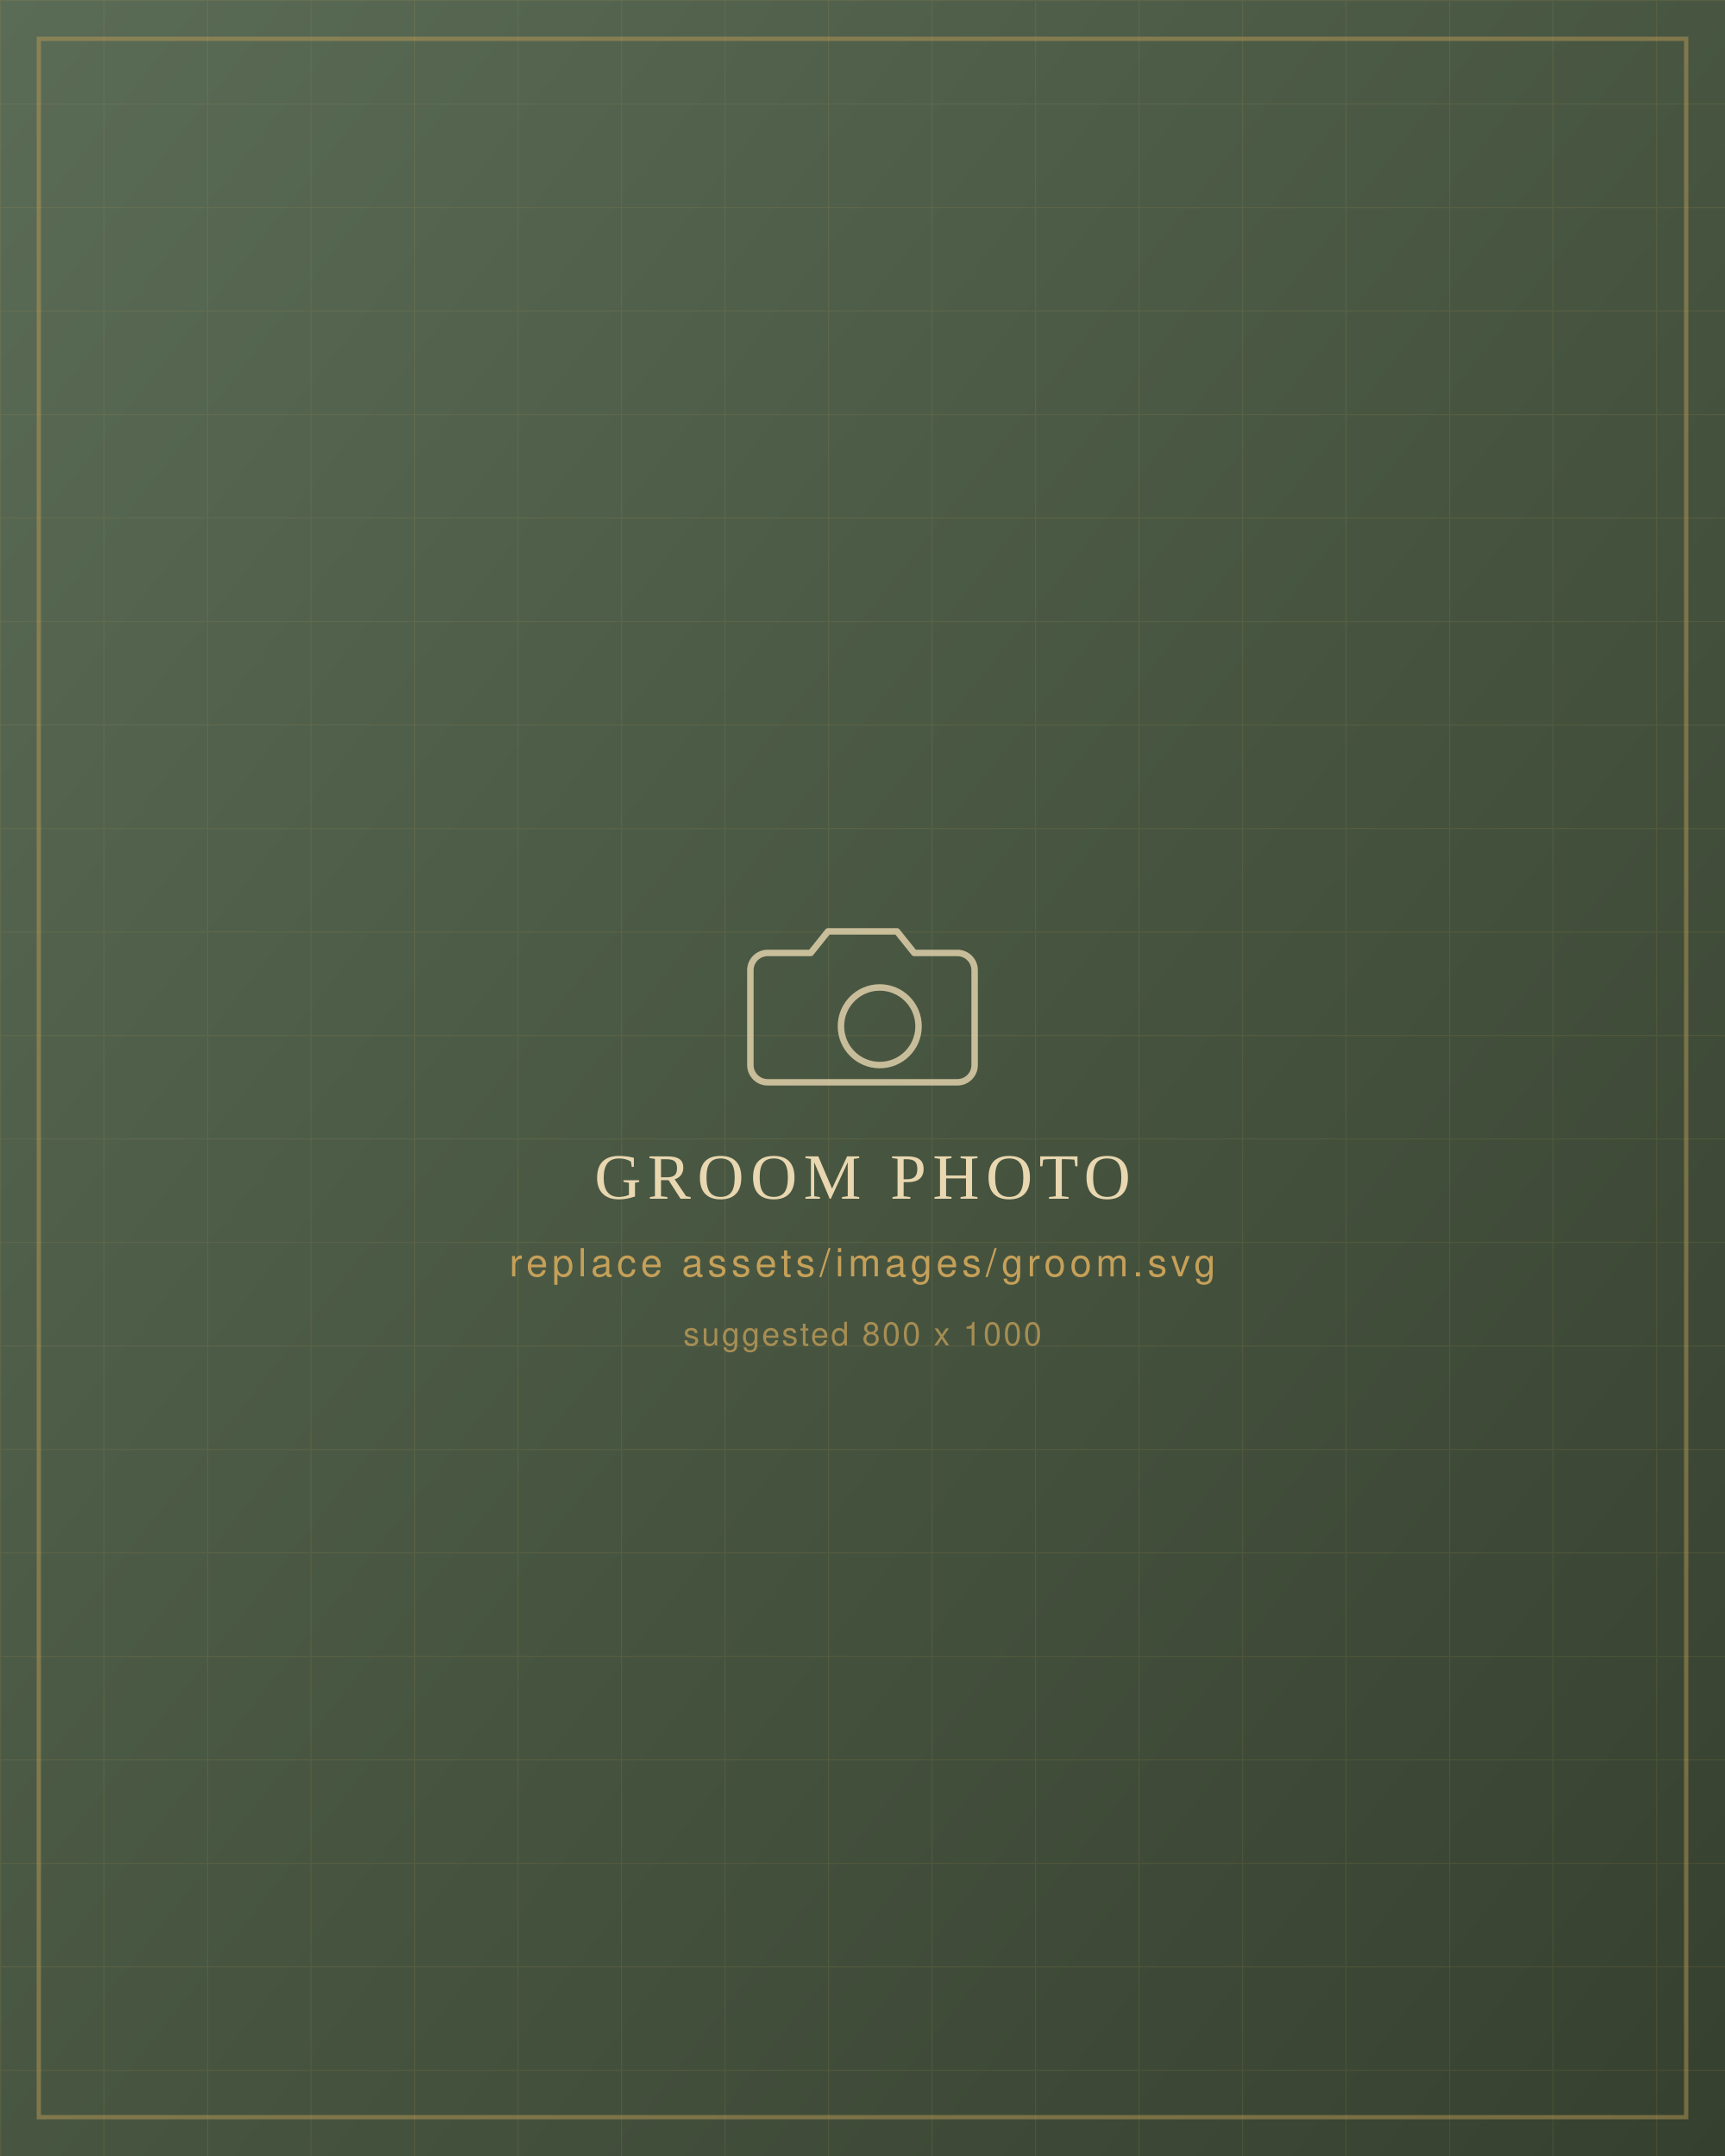
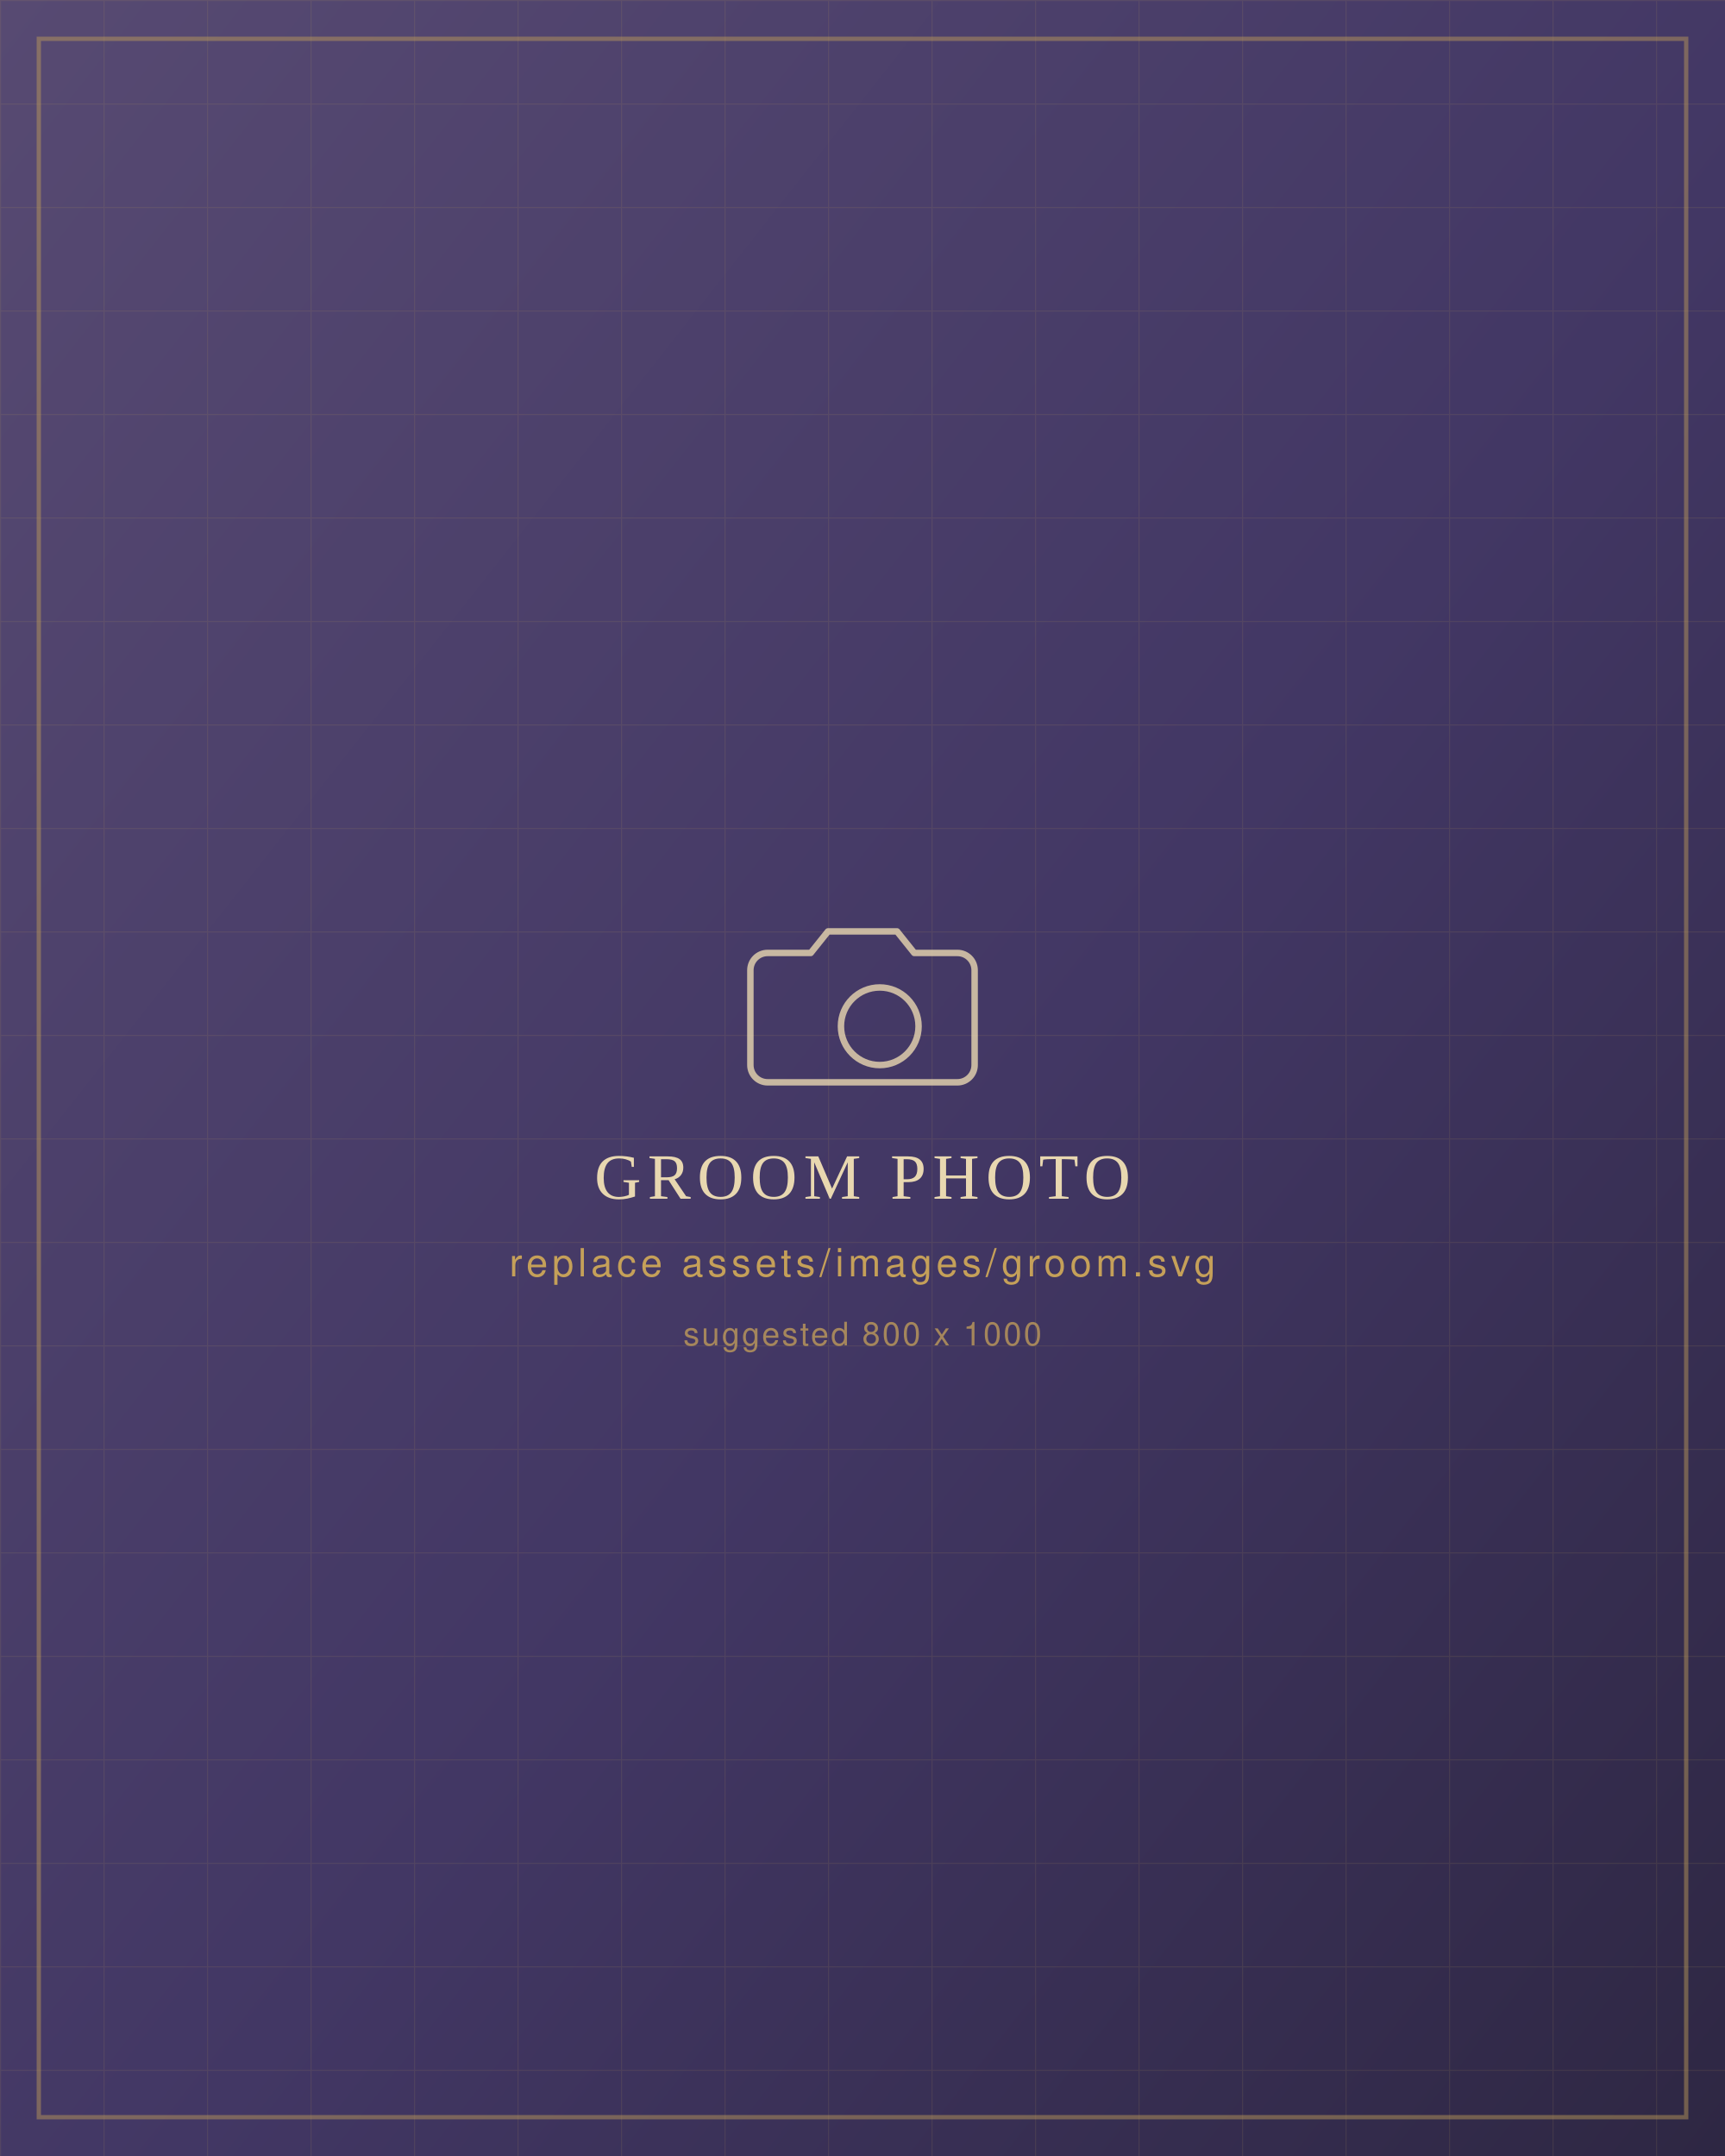
<svg xmlns="http://www.w3.org/2000/svg" viewBox="0 0 800 1000" width="800" height="1000" role="img" aria-label="GROOM PHOTO placeholder">
  <defs>
    <linearGradient id="bg" x1="0" y1="0" x2="1" y2="1">
-       <stop offset="0" stop-color="#5A6B56" />
-       <stop offset="0.55" stop-color="#46543F" />
-       <stop offset="1" stop-color="#36402F" />
+       <stop offset="0" stop-color="#574A72" />
+       <stop offset="0.55" stop-color="#423764" />
+       <stop offset="1" stop-color="#2E2743" />
    </linearGradient>
    <pattern id="grid" width="48" height="48" patternUnits="userSpaceOnUse">
      <path d="M48 0H0V48" fill="none" stroke="#C5A059" stroke-opacity="0.12" stroke-width="1" />
    </pattern>
  </defs>
  <rect width="800" height="1000" fill="url(#bg)" />
  <rect width="800" height="1000" fill="url(#grid)" />
  <rect x="18" y="18" width="764" height="964" fill="none" stroke="#C5A059" stroke-opacity="0.45" stroke-width="2" />
  <g transform="translate(400 460)" fill="none" stroke="#E8D7B0" stroke-opacity="0.8" stroke-width="3" stroke-linejoin="round" stroke-linecap="round">
    <path d="M-44 -18h20l8-10h32l8 10h20a8 8 0 0 1 8 8v44a8 8 0 0 1-8 8h-88a8 8 0 0 1-8-8v-44a8 8 0 0 1 8-8z" />
    <circle cx="8" cy="16" r="18" />
  </g>
  <text x="400" y="556" text-anchor="middle" fill="#E8D7B0" font-family="Georgia, 'Times New Roman', serif" font-size="30" letter-spacing="3">GROOM PHOTO</text>
  <text x="400" y="592" text-anchor="middle" fill="#C5A059" font-family="Helvetica, Arial, sans-serif" font-size="18" letter-spacing="2">replace assets/images/groom.svg</text>
  <text x="400" y="624" text-anchor="middle" fill="#C5A059" fill-opacity="0.75" font-family="Helvetica, Arial, sans-serif" font-size="15" letter-spacing="1">suggested 800 x 1000</text>
</svg>
